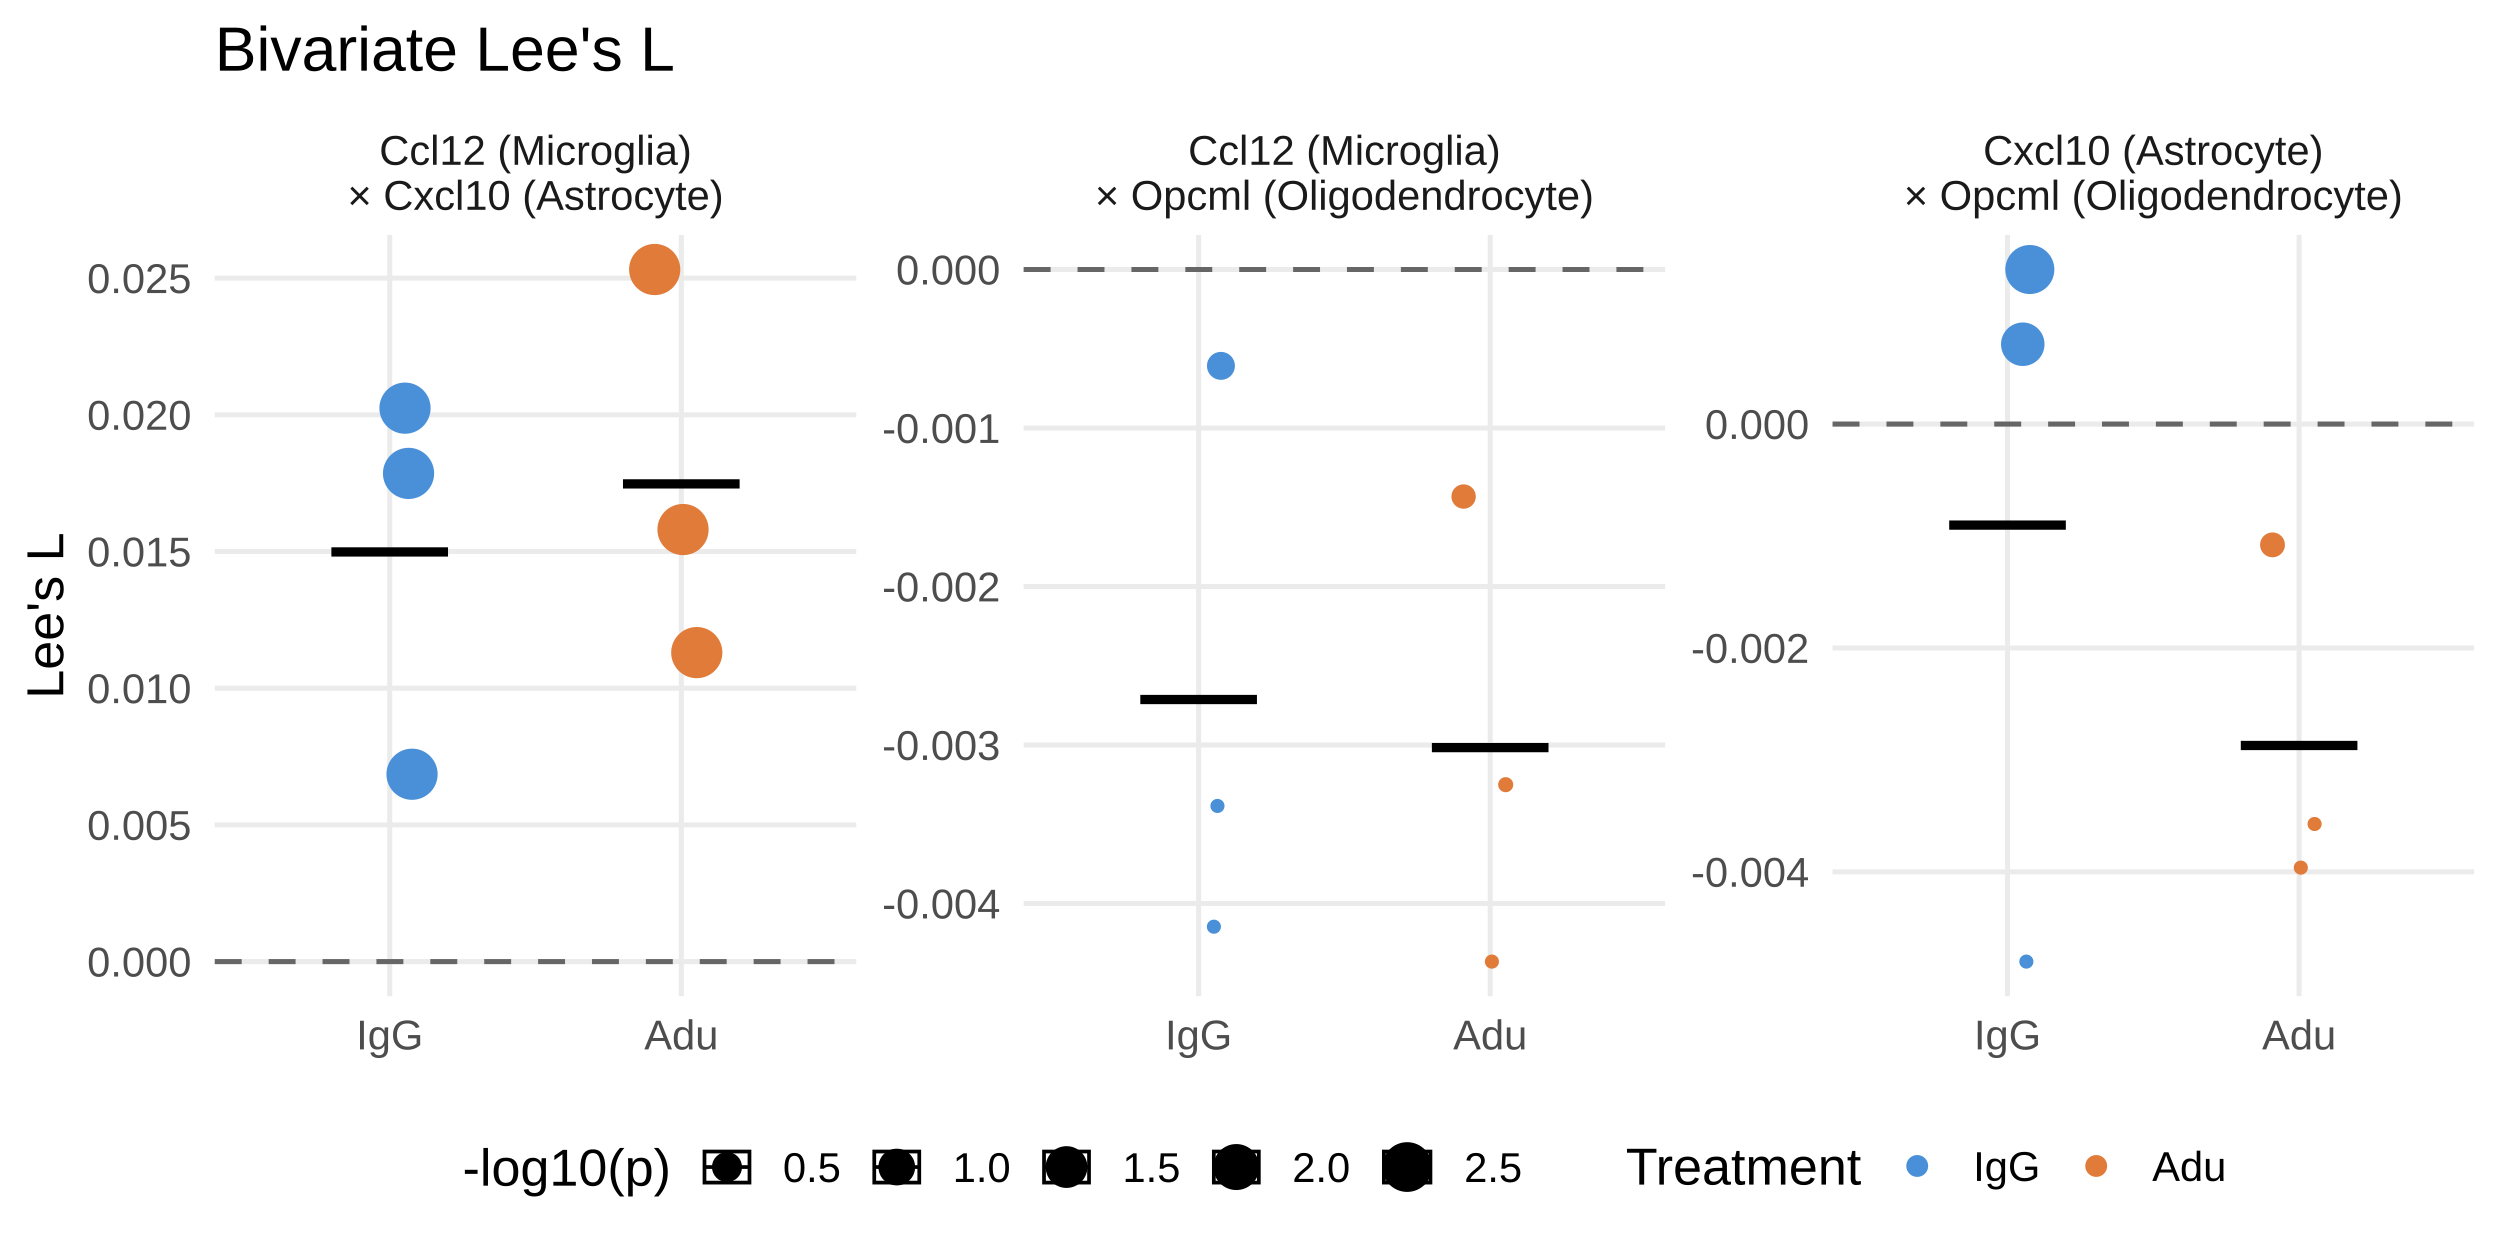
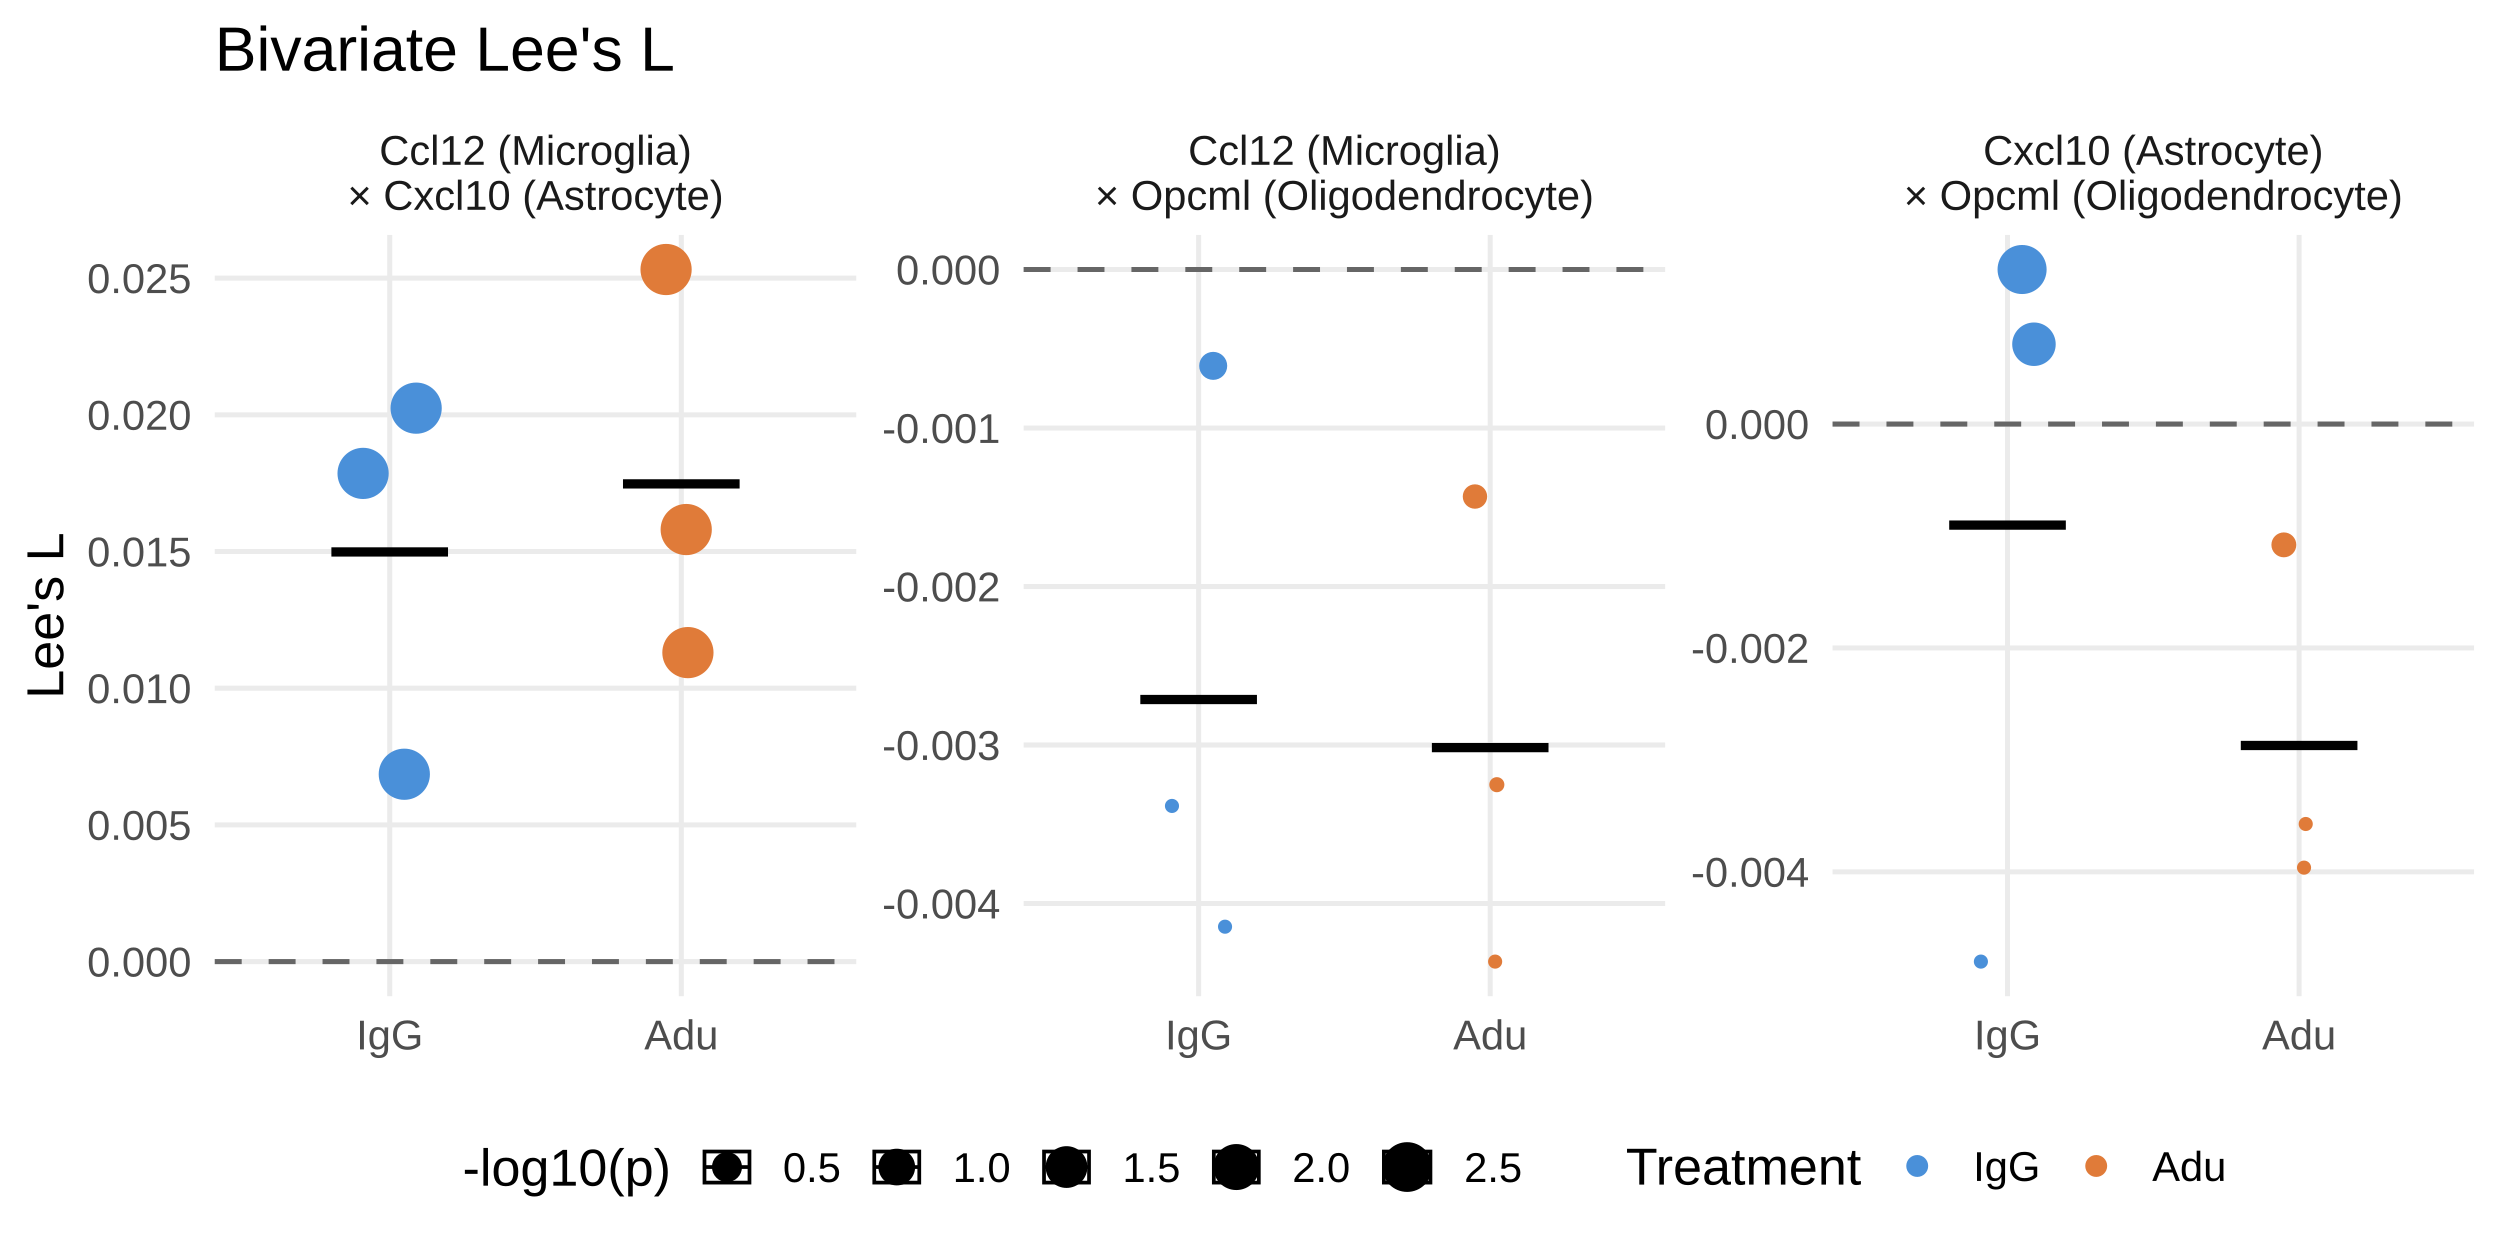
<svg xmlns="http://www.w3.org/2000/svg" width="720.00pt" height="360.00pt" viewBox="0 0 720.00 360.00">
  <g class="svglite">
    <defs>
      <style type="text/css">
    .svglite line, .svglite polyline, .svglite polygon, .svglite path, .svglite rect, .svglite circle {
      fill: none;
      stroke: #000000;
      stroke-linecap: round;
      stroke-linejoin: round;
      stroke-miterlimit: 10.00;
    }
    .svglite text {
      white-space: pre;
    }
    .svglite g.glyphgroup path {
      fill: inherit;
      stroke: none;
    }
  </style>
    </defs>
    <rect width="100%" height="100%" style="stroke: none; fill: #FFFFFF;" />
    <defs>
      <clipPath id="cpMC4wMHw3MjAuMDB8MC4wMHwzNjAuMDA=">
        <rect x="0.00" y="0.00" width="720.00" height="360.00" />
      </clipPath>
    </defs>
    <g clip-path="url(#cpMC4wMHw3MjAuMDB8MC4wMHwzNjAuMDA=)">
      <rect x="-0" y="0.00" width="720.00" height="360.00" style="stroke-width: 1.45; stroke: none; fill: #FFFFFF;" />
    </g>
    <defs>
      <clipPath id="cpNjEuODV8MjQ2LjYwfDY3LjY2fDI4Ni45MQ==">
        <rect x="61.85" y="67.66" width="184.75" height="219.25" />
      </clipPath>
    </defs>
    <g clip-path="url(#cpNjEuODV8MjQ2LjYwfDY3LjY2fDI4Ni45MQ==)">
      <polyline points="61.85,276.94 246.60,276.94 " style="stroke-width: 1.45; stroke: #EBEBEB; stroke-linecap: butt;" />
      <polyline points="61.85,237.57 246.60,237.57 " style="stroke-width: 1.45; stroke: #EBEBEB; stroke-linecap: butt;" />
      <polyline points="61.85,198.20 246.60,198.20 " style="stroke-width: 1.45; stroke: #EBEBEB; stroke-linecap: butt;" />
      <polyline points="61.85,158.83 246.60,158.83 " style="stroke-width: 1.45; stroke: #EBEBEB; stroke-linecap: butt;" />
      <polyline points="61.85,119.47 246.60,119.47 " style="stroke-width: 1.45; stroke: #EBEBEB; stroke-linecap: butt;" />
      <polyline points="61.85,80.10 246.60,80.10 " style="stroke-width: 1.45; stroke: #EBEBEB; stroke-linecap: butt;" />
      <polyline points="112.24,286.91 112.24,67.66 " style="stroke-width: 1.45; stroke: #EBEBEB; stroke-linecap: butt;" />
      <polyline points="196.22,286.91 196.22,67.66 " style="stroke-width: 1.45; stroke: #EBEBEB; stroke-linecap: butt;" />
      <line x1="61.85" y1="276.94" x2="246.60" y2="276.94" style="stroke-width: 1.45; stroke: #666666; stroke-dasharray: 7.76,7.76; stroke-linecap: butt;" />
-       <circle cx="118.67" cy="222.98" r="6.89" style="stroke-width: 0.97; stroke: #4A90D9; fill: #4A90D9;" />
-       <circle cx="196.71" cy="152.51" r="6.89" style="stroke-width: 0.97; stroke: #E07B39; fill: #E07B39;" />
-       <circle cx="116.64" cy="117.55" r="6.89" style="stroke-width: 0.97; stroke: #4A90D9; fill: #4A90D9;" />
-       <circle cx="117.66" cy="136.34" r="6.89" style="stroke-width: 0.97; stroke: #4A90D9; fill: #4A90D9;" />
-       <circle cx="200.67" cy="187.95" r="6.89" style="stroke-width: 0.97; stroke: #E07B39; fill: #E07B39;" />
-       <circle cx="188.55" cy="77.62" r="6.89" style="stroke-width: 0.97; stroke: #E07B39; fill: #E07B39;" />
+       <circle cx="116.44" cy="222.98" r="6.89" style="stroke-width: 0.97; stroke: #4A90D9; fill: #4A90D9;" />
+       <circle cx="197.63" cy="152.51" r="6.89" style="stroke-width: 0.97; stroke: #E07B39; fill: #E07B39;" />
+       <circle cx="119.85" cy="117.55" r="6.89" style="stroke-width: 0.97; stroke: #4A90D9; fill: #4A90D9;" />
+       <circle cx="104.57" cy="136.34" r="6.89" style="stroke-width: 0.97; stroke: #4A90D9; fill: #4A90D9;" />
+       <circle cx="198.12" cy="187.95" r="6.89" style="stroke-width: 0.97; stroke: #E07B39; fill: #E07B39;" />
+       <circle cx="191.83" cy="77.62" r="6.89" style="stroke-width: 0.97; stroke: #E07B39; fill: #E07B39;" />
      <line x1="95.44" y1="158.96" x2="129.03" y2="158.96" style="stroke-width: 2.67; stroke-linecap: butt; stroke-linejoin: miter;" />
      <line x1="179.42" y1="139.36" x2="213.01" y2="139.36" style="stroke-width: 2.67; stroke-linecap: butt; stroke-linejoin: miter;" />
    </g>
    <g clip-path="url(#cpMC4wMHw3MjAuMDB8MC4wMHwzNjAuMDA=)">
</g>
    <defs>
      <clipPath id="cpMjk0LjgxfDQ3OS41N3w2Ny42NnwyODYuOTE=">
        <rect x="294.81" y="67.66" width="184.75" height="219.25" />
      </clipPath>
    </defs>
    <g clip-path="url(#cpMjk0LjgxfDQ3OS41N3w2Ny42NnwyODYuOTE=)">
      <polyline points="294.81,260.21 479.57,260.21 " style="stroke-width: 1.45; stroke: #EBEBEB; stroke-linecap: butt;" />
      <polyline points="294.81,214.56 479.57,214.56 " style="stroke-width: 1.45; stroke: #EBEBEB; stroke-linecap: butt;" />
      <polyline points="294.81,168.92 479.57,168.92 " style="stroke-width: 1.45; stroke: #EBEBEB; stroke-linecap: butt;" />
      <polyline points="294.81,123.27 479.57,123.27 " style="stroke-width: 1.45; stroke: #EBEBEB; stroke-linecap: butt;" />
      <polyline points="294.81,77.62 479.57,77.62 " style="stroke-width: 1.45; stroke: #EBEBEB; stroke-linecap: butt;" />
      <polyline points="345.20,286.91 345.20,67.66 " style="stroke-width: 1.45; stroke: #EBEBEB; stroke-linecap: butt;" />
      <polyline points="429.18,286.91 429.18,67.66 " style="stroke-width: 1.45; stroke: #EBEBEB; stroke-linecap: butt;" />
      <line x1="294.81" y1="77.62" x2="479.57" y2="77.62" style="stroke-width: 1.45; stroke: #666666; stroke-dasharray: 7.76,7.76; stroke-linecap: butt;" />
-       <circle cx="351.63" cy="105.37" r="3.55" style="stroke-width: 0.97; stroke: #4A90D9; fill: #4A90D9;" />
-       <circle cx="429.67" cy="276.94" r="1.55" style="stroke-width: 0.97; stroke: #E07B39; fill: #E07B39;" />
-       <circle cx="349.60" cy="266.89" r="1.55" style="stroke-width: 0.97; stroke: #4A90D9; fill: #4A90D9;" />
-       <circle cx="350.63" cy="232.11" r="1.55" style="stroke-width: 0.97; stroke: #4A90D9; fill: #4A90D9;" />
-       <circle cx="433.64" cy="225.99" r="1.69" style="stroke-width: 0.97; stroke: #E07B39; fill: #E07B39;" />
-       <circle cx="421.52" cy="143.00" r="3.03" style="stroke-width: 0.97; stroke: #E07B39; fill: #E07B39;" />
+       <circle cx="349.40" cy="105.37" r="3.55" style="stroke-width: 0.97; stroke: #4A90D9; fill: #4A90D9;" />
+       <circle cx="430.60" cy="276.94" r="1.55" style="stroke-width: 0.97; stroke: #E07B39; fill: #E07B39;" />
+       <circle cx="352.81" cy="266.89" r="1.55" style="stroke-width: 0.97; stroke: #4A90D9; fill: #4A90D9;" />
+       <circle cx="337.53" cy="232.11" r="1.55" style="stroke-width: 0.97; stroke: #4A90D9; fill: #4A90D9;" />
+       <circle cx="431.09" cy="225.99" r="1.69" style="stroke-width: 0.97; stroke: #E07B39; fill: #E07B39;" />
+       <circle cx="424.79" cy="143.00" r="3.03" style="stroke-width: 0.97; stroke: #E07B39; fill: #E07B39;" />
      <line x1="328.41" y1="201.46" x2="362.00" y2="201.46" style="stroke-width: 2.67; stroke-linecap: butt; stroke-linejoin: miter;" />
      <line x1="412.38" y1="215.31" x2="445.97" y2="215.31" style="stroke-width: 2.67; stroke-linecap: butt; stroke-linejoin: miter;" />
    </g>
    <g clip-path="url(#cpMC4wMHw3MjAuMDB8MC4wMHwzNjAuMDA=)">
</g>
    <defs>
      <clipPath id="cpNTI3Ljc4fDcxMi41M3w2Ny42NnwyODYuOTE=">
        <rect x="527.78" y="67.66" width="184.75" height="219.25" />
      </clipPath>
    </defs>
    <g clip-path="url(#cpNTI3Ljc4fDcxMi41M3w2Ny42NnwyODYuOTE=)">
      <polyline points="527.78,251.09 712.53,251.09 " style="stroke-width: 1.45; stroke: #EBEBEB; stroke-linecap: butt;" />
      <polyline points="527.78,186.61 712.53,186.61 " style="stroke-width: 1.45; stroke: #EBEBEB; stroke-linecap: butt;" />
      <polyline points="527.78,122.13 712.53,122.13 " style="stroke-width: 1.45; stroke: #EBEBEB; stroke-linecap: butt;" />
      <polyline points="578.16,286.91 578.16,67.66 " style="stroke-width: 1.45; stroke: #EBEBEB; stroke-linecap: butt;" />
      <polyline points="662.14,286.91 662.14,67.66 " style="stroke-width: 1.45; stroke: #EBEBEB; stroke-linecap: butt;" />
      <line x1="527.78" y1="122.13" x2="712.53" y2="122.13" style="stroke-width: 1.45; stroke: #666666; stroke-dasharray: 7.76,7.76; stroke-linecap: butt;" />
-       <circle cx="584.59" cy="77.62" r="6.58" style="stroke-width: 0.97; stroke: #4A90D9; fill: #4A90D9;" />
-       <circle cx="662.63" cy="249.88" r="1.55" style="stroke-width: 0.97; stroke: #E07B39; fill: #E07B39;" />
-       <circle cx="582.56" cy="99.14" r="5.78" style="stroke-width: 0.97; stroke: #4A90D9; fill: #4A90D9;" />
-       <circle cx="583.59" cy="276.94" r="1.55" style="stroke-width: 0.97; stroke: #4A90D9; fill: #4A90D9;" />
-       <circle cx="666.60" cy="237.31" r="1.55" style="stroke-width: 0.97; stroke: #E07B39; fill: #E07B39;" />
-       <circle cx="654.48" cy="156.92" r="3.10" style="stroke-width: 0.97; stroke: #E07B39; fill: #E07B39;" />
+       <circle cx="582.36" cy="77.62" r="6.58" style="stroke-width: 0.97; stroke: #4A90D9; fill: #4A90D9;" />
+       <circle cx="663.56" cy="249.88" r="1.55" style="stroke-width: 0.97; stroke: #E07B39; fill: #E07B39;" />
+       <circle cx="585.78" cy="99.14" r="5.78" style="stroke-width: 0.97; stroke: #4A90D9; fill: #4A90D9;" />
+       <circle cx="570.50" cy="276.94" r="1.55" style="stroke-width: 0.97; stroke: #4A90D9; fill: #4A90D9;" />
+       <circle cx="664.05" cy="237.31" r="1.55" style="stroke-width: 0.97; stroke: #E07B39; fill: #E07B39;" />
+       <circle cx="657.75" cy="156.92" r="3.10" style="stroke-width: 0.97; stroke: #E07B39; fill: #E07B39;" />
      <line x1="561.37" y1="151.23" x2="594.96" y2="151.23" style="stroke-width: 2.67; stroke-linecap: butt; stroke-linejoin: miter;" />
      <line x1="645.35" y1="214.70" x2="678.94" y2="214.70" style="stroke-width: 2.67; stroke-linecap: butt; stroke-linejoin: miter;" />
    </g>
    <g clip-path="url(#cpMC4wMHw3MjAuMDB8MC4wMHwzNjAuMDA=)">
</g>
    <defs>
      <clipPath id="cpNjEuODV8MjQ2LjYwfDMxLjYzfDY3LjY2">
        <rect x="61.85" y="31.63" width="184.75" height="36.03" />
      </clipPath>
    </defs>
    <g clip-path="url(#cpNjEuODV8MjQ2LjYwfDMxLjYzfDY3LjY2)">
      <text x="154.23" y="47.46" text-anchor="middle" style="font-size: 12.00px;fill: #1A1A1A; font-family: &quot;Arial&quot;;" textLength="90.05px" lengthAdjust="spacingAndGlyphs">Ccl12 (Microglia)</text>
      <text x="154.23" y="60.42" text-anchor="middle" style="font-size: 12.00px;fill: #1A1A1A; font-family: &quot;Arial&quot;;" textLength="108.36px" lengthAdjust="spacingAndGlyphs">× Cxcl10 (Astrocyte)</text>
    </g>
    <g clip-path="url(#cpMC4wMHw3MjAuMDB8MC4wMHwzNjAuMDA=)">
</g>
    <defs>
      <clipPath id="cpMjk0LjgxfDQ3OS41N3wzMS42M3w2Ny42Ng==">
        <rect x="294.81" y="31.63" width="184.75" height="36.03" />
      </clipPath>
    </defs>
    <g clip-path="url(#cpMjk0LjgxfDQ3OS41N3wzMS42M3w2Ny42Ng==)">
      <text x="387.19" y="47.46" text-anchor="middle" style="font-size: 12.00px;fill: #1A1A1A; font-family: &quot;Arial&quot;;" textLength="90.05px" lengthAdjust="spacingAndGlyphs">Ccl12 (Microglia)</text>
      <text x="387.19" y="60.42" text-anchor="middle" style="font-size: 12.00px;fill: #1A1A1A; font-family: &quot;Arial&quot;;" textLength="143.72px" lengthAdjust="spacingAndGlyphs">× Opcml (Oligodendrocyte)</text>
    </g>
    <g clip-path="url(#cpMC4wMHw3MjAuMDB8MC4wMHwzNjAuMDA=)">
</g>
    <defs>
      <clipPath id="cpNTI3Ljc4fDcxMi41M3wzMS42M3w2Ny42Ng==">
        <rect x="527.78" y="31.63" width="184.75" height="36.03" />
      </clipPath>
    </defs>
    <g clip-path="url(#cpNTI3Ljc4fDcxMi41M3wzMS42M3w2Ny42Ng==)">
      <text x="620.15" y="47.46" text-anchor="middle" style="font-size: 12.00px;fill: #1A1A1A; font-family: &quot;Arial&quot;;" textLength="98.02px" lengthAdjust="spacingAndGlyphs">Cxcl10 (Astrocyte)</text>
      <text x="620.15" y="60.42" text-anchor="middle" style="font-size: 12.00px;fill: #1A1A1A; font-family: &quot;Arial&quot;;" textLength="143.72px" lengthAdjust="spacingAndGlyphs">× Opcml (Oligodendrocyte)</text>
    </g>
    <g clip-path="url(#cpMC4wMHw3MjAuMDB8MC4wMHwzNjAuMDA=)">
      <text x="112.24" y="302.23" text-anchor="middle" style="font-size: 12.00px;fill: #4D4D4D; font-family: &quot;Arial&quot;;" textLength="19.33px" lengthAdjust="spacingAndGlyphs">IgG</text>
      <text x="196.22" y="302.23" text-anchor="middle" style="font-size: 12.00px;fill: #4D4D4D; font-family: &quot;Arial&quot;;" textLength="21.34px" lengthAdjust="spacingAndGlyphs">Adu</text>
      <text x="345.20" y="302.23" text-anchor="middle" style="font-size: 12.00px;fill: #4D4D4D; font-family: &quot;Arial&quot;;" textLength="19.33px" lengthAdjust="spacingAndGlyphs">IgG</text>
      <text x="429.18" y="302.23" text-anchor="middle" style="font-size: 12.00px;fill: #4D4D4D; font-family: &quot;Arial&quot;;" textLength="21.34px" lengthAdjust="spacingAndGlyphs">Adu</text>
      <text x="578.16" y="302.23" text-anchor="middle" style="font-size: 12.00px;fill: #4D4D4D; font-family: &quot;Arial&quot;;" textLength="19.33px" lengthAdjust="spacingAndGlyphs">IgG</text>
      <text x="662.14" y="302.23" text-anchor="middle" style="font-size: 12.00px;fill: #4D4D4D; font-family: &quot;Arial&quot;;" textLength="21.34px" lengthAdjust="spacingAndGlyphs">Adu</text>
      <text x="521.05" y="255.38" text-anchor="end" style="font-size: 12.00px;fill: #4D4D4D; font-family: &quot;Arial&quot;;" textLength="34.02px" lengthAdjust="spacingAndGlyphs">-0.004</text>
      <text x="521.05" y="190.90" text-anchor="end" style="font-size: 12.00px;fill: #4D4D4D; font-family: &quot;Arial&quot;;" textLength="34.02px" lengthAdjust="spacingAndGlyphs">-0.002</text>
      <text x="521.05" y="126.42" text-anchor="end" style="font-size: 12.00px;fill: #4D4D4D; font-family: &quot;Arial&quot;;" textLength="30.02px" lengthAdjust="spacingAndGlyphs">0.000</text>
      <text x="288.09" y="264.51" text-anchor="end" style="font-size: 12.00px;fill: #4D4D4D; font-family: &quot;Arial&quot;;" textLength="34.02px" lengthAdjust="spacingAndGlyphs">-0.004</text>
      <text x="288.09" y="218.86" text-anchor="end" style="font-size: 12.00px;fill: #4D4D4D; font-family: &quot;Arial&quot;;" textLength="34.02px" lengthAdjust="spacingAndGlyphs">-0.003</text>
      <text x="288.09" y="173.21" text-anchor="end" style="font-size: 12.00px;fill: #4D4D4D; font-family: &quot;Arial&quot;;" textLength="34.02px" lengthAdjust="spacingAndGlyphs">-0.002</text>
      <text x="288.09" y="127.57" text-anchor="end" style="font-size: 12.00px;fill: #4D4D4D; font-family: &quot;Arial&quot;;" textLength="34.02px" lengthAdjust="spacingAndGlyphs">-0.001</text>
      <text x="288.09" y="81.92" text-anchor="end" style="font-size: 12.00px;fill: #4D4D4D; font-family: &quot;Arial&quot;;" textLength="30.02px" lengthAdjust="spacingAndGlyphs">0.000</text>
      <text x="55.13" y="281.24" text-anchor="end" style="font-size: 12.00px;fill: #4D4D4D; font-family: &quot;Arial&quot;;" textLength="30.02px" lengthAdjust="spacingAndGlyphs">0.000</text>
      <text x="55.13" y="241.87" text-anchor="end" style="font-size: 12.00px;fill: #4D4D4D; font-family: &quot;Arial&quot;;" textLength="30.02px" lengthAdjust="spacingAndGlyphs">0.005</text>
      <text x="55.13" y="202.50" text-anchor="end" style="font-size: 12.00px;fill: #4D4D4D; font-family: &quot;Arial&quot;;" textLength="30.02px" lengthAdjust="spacingAndGlyphs">0.010</text>
      <text x="55.13" y="163.13" text-anchor="end" style="font-size: 12.00px;fill: #4D4D4D; font-family: &quot;Arial&quot;;" textLength="30.02px" lengthAdjust="spacingAndGlyphs">0.015</text>
      <text x="55.13" y="123.76" text-anchor="end" style="font-size: 12.00px;fill: #4D4D4D; font-family: &quot;Arial&quot;;" textLength="30.02px" lengthAdjust="spacingAndGlyphs">0.020</text>
      <text x="55.13" y="84.40" text-anchor="end" style="font-size: 12.00px;fill: #4D4D4D; font-family: &quot;Arial&quot;;" textLength="30.02px" lengthAdjust="spacingAndGlyphs">0.025</text>
      <text transform="translate(18.21,177.28) rotate(-90)" text-anchor="middle" style="font-size: 15.00px; font-family: &quot;Arial&quot;;" textLength="47.91px" lengthAdjust="spacingAndGlyphs">Lee's L</text>
      <text x="133.21" y="341.48" style="font-size: 15.00px; font-family: &quot;Arial&quot;;" textLength="60.05px" lengthAdjust="spacingAndGlyphs">-log10(p)</text>
      <circle cx="209.37" cy="336.11" r="3.84" style="stroke-width: 0.97; fill: #000000;" />
      <rect x="202.89" y="331.64" width="12.96" height="8.95" style="stroke-width: 1.07; stroke-linecap: butt; stroke-linejoin: miter;" />
      <polyline points="202.89,336.11 215.85,336.11 " style="stroke-width: 1.07; stroke-linecap: butt; stroke-linejoin: miter;" />
      <circle cx="258.27" cy="336.11" r="4.80" style="stroke-width: 0.97; fill: #000000;" />
      <rect x="251.79" y="331.64" width="12.96" height="8.95" style="stroke-width: 1.07; stroke-linecap: butt; stroke-linejoin: miter;" />
      <polyline points="251.79,336.11 264.75,336.11 " style="stroke-width: 1.07; stroke-linecap: butt; stroke-linejoin: miter;" />
      <circle cx="307.16" cy="336.11" r="5.53" style="stroke-width: 0.97; fill: #000000;" />
      <rect x="300.68" y="331.64" width="12.96" height="8.95" style="stroke-width: 1.07; stroke-linecap: butt; stroke-linejoin: miter;" />
      <polyline points="300.68,336.11 313.64,336.11 " style="stroke-width: 1.07; stroke-linecap: butt; stroke-linejoin: miter;" />
      <circle cx="356.06" cy="336.11" r="6.14" style="stroke-width: 0.97; fill: #000000;" />
      <rect x="349.58" y="331.64" width="12.96" height="8.95" style="stroke-width: 1.07; stroke-linecap: butt; stroke-linejoin: miter;" />
      <polyline points="349.58,336.11 362.54,336.11 " style="stroke-width: 1.07; stroke-linecap: butt; stroke-linejoin: miter;" />
      <circle cx="405.26" cy="336.11" r="6.68" style="stroke-width: 0.97; fill: #000000;" />
      <rect x="398.55" y="331.64" width="13.42" height="8.95" style="stroke-width: 1.07; stroke-linecap: butt; stroke-linejoin: miter;" />
      <polyline points="398.55,336.11 411.97,336.11 " style="stroke-width: 1.07; stroke-linecap: butt; stroke-linejoin: miter;" />
      <text x="225.48" y="340.41" style="font-size: 12.00px; font-family: &quot;Arial&quot;;" textLength="16.67px" lengthAdjust="spacingAndGlyphs">0.5</text>
      <text x="274.38" y="340.41" style="font-size: 12.00px; font-family: &quot;Arial&quot;;" textLength="16.67px" lengthAdjust="spacingAndGlyphs">1.0</text>
      <text x="323.27" y="340.41" style="font-size: 12.00px; font-family: &quot;Arial&quot;;" textLength="16.67px" lengthAdjust="spacingAndGlyphs">1.5</text>
      <text x="372.17" y="340.41" style="font-size: 12.00px; font-family: &quot;Arial&quot;;" textLength="16.67px" lengthAdjust="spacingAndGlyphs">2.0</text>
      <text x="421.68" y="340.41" style="font-size: 12.00px; font-family: &quot;Arial&quot;;" textLength="16.67px" lengthAdjust="spacingAndGlyphs">2.5</text>
      <text x="468.24" y="341.17" style="font-size: 15.00px; font-family: &quot;Arial&quot;;" textLength="67.81px" lengthAdjust="spacingAndGlyphs">Treatment</text>
      <circle cx="552.16" cy="335.80" r="2.67" style="stroke-width: 0.97; stroke: #4A90D9; fill: #4A90D9;" />
      <circle cx="603.71" cy="335.80" r="2.67" style="stroke-width: 0.97; stroke: #E07B39; fill: #E07B39;" />
      <text x="568.27" y="340.10" style="font-size: 12.00px; font-family: &quot;Arial&quot;;" textLength="19.33px" lengthAdjust="spacingAndGlyphs">IgG</text>
      <text x="619.83" y="340.10" style="font-size: 12.00px; font-family: &quot;Arial&quot;;" textLength="21.34px" lengthAdjust="spacingAndGlyphs">Adu</text>
      <text x="61.85" y="20.36" style="font-size: 18.00px; font-family: &quot;Arial&quot;;" textLength="136.88px" lengthAdjust="spacingAndGlyphs">Bivariate Lee's L </text>
    </g>
  </g>
</svg>
